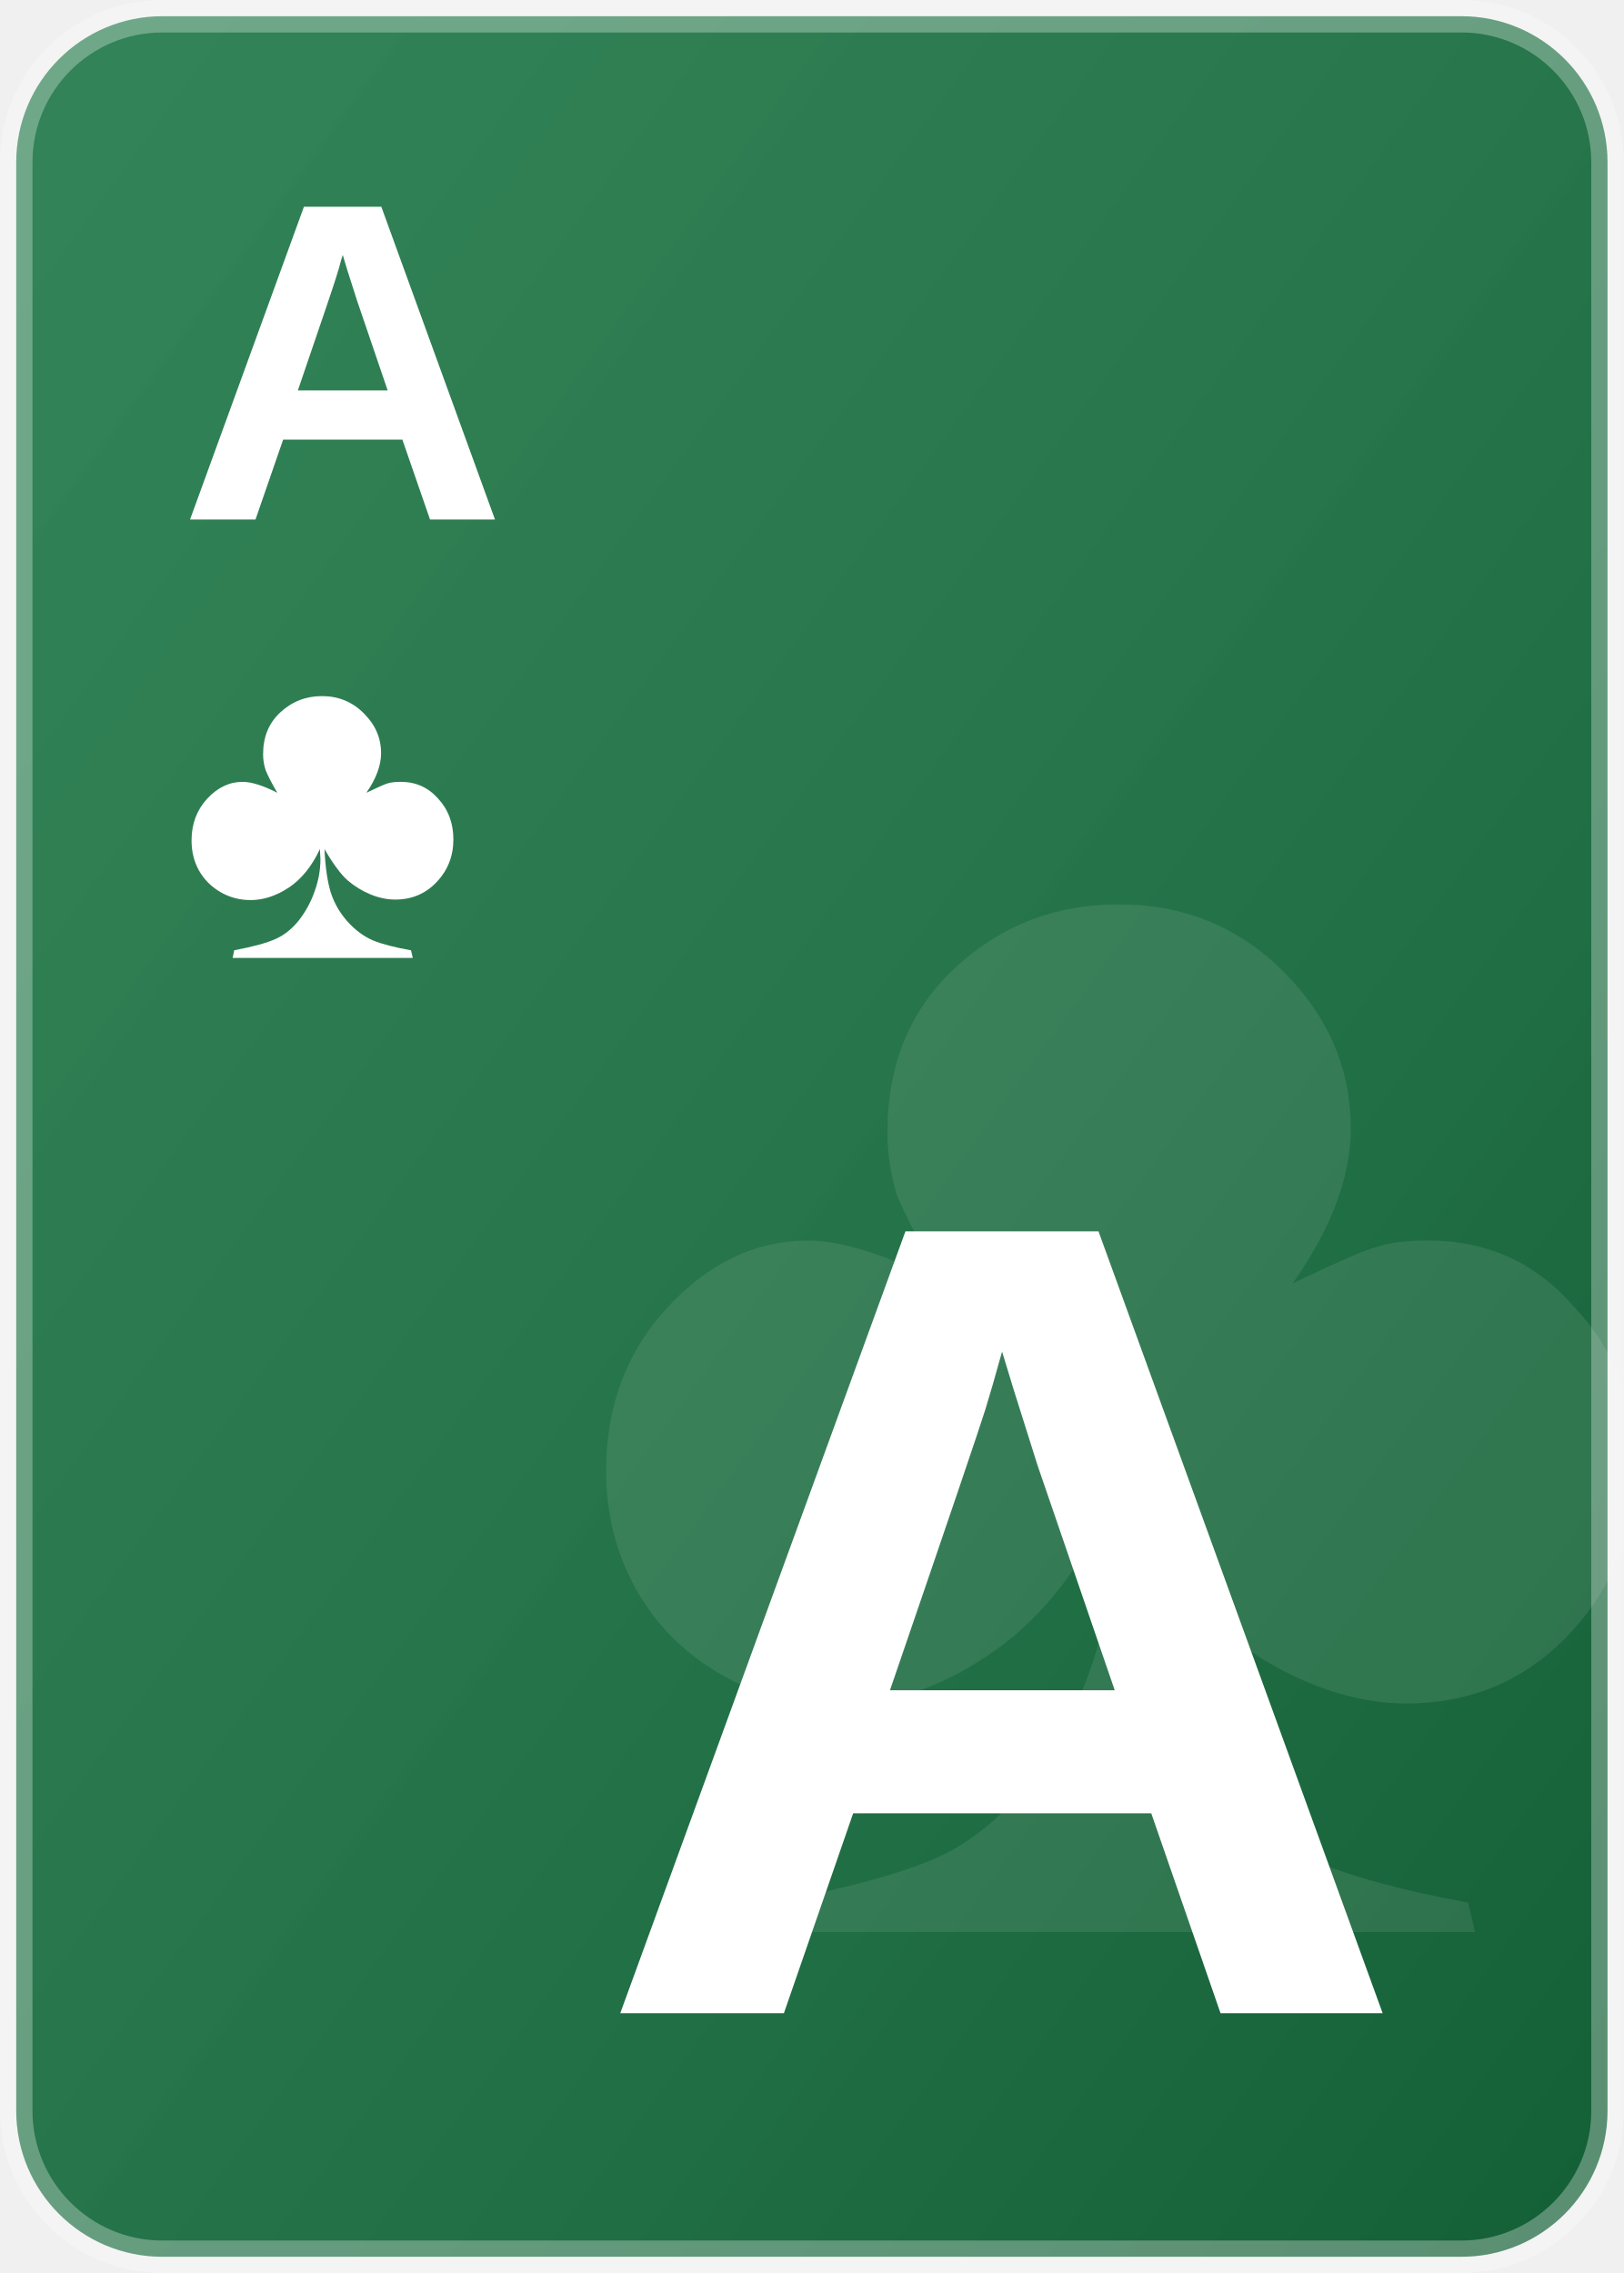
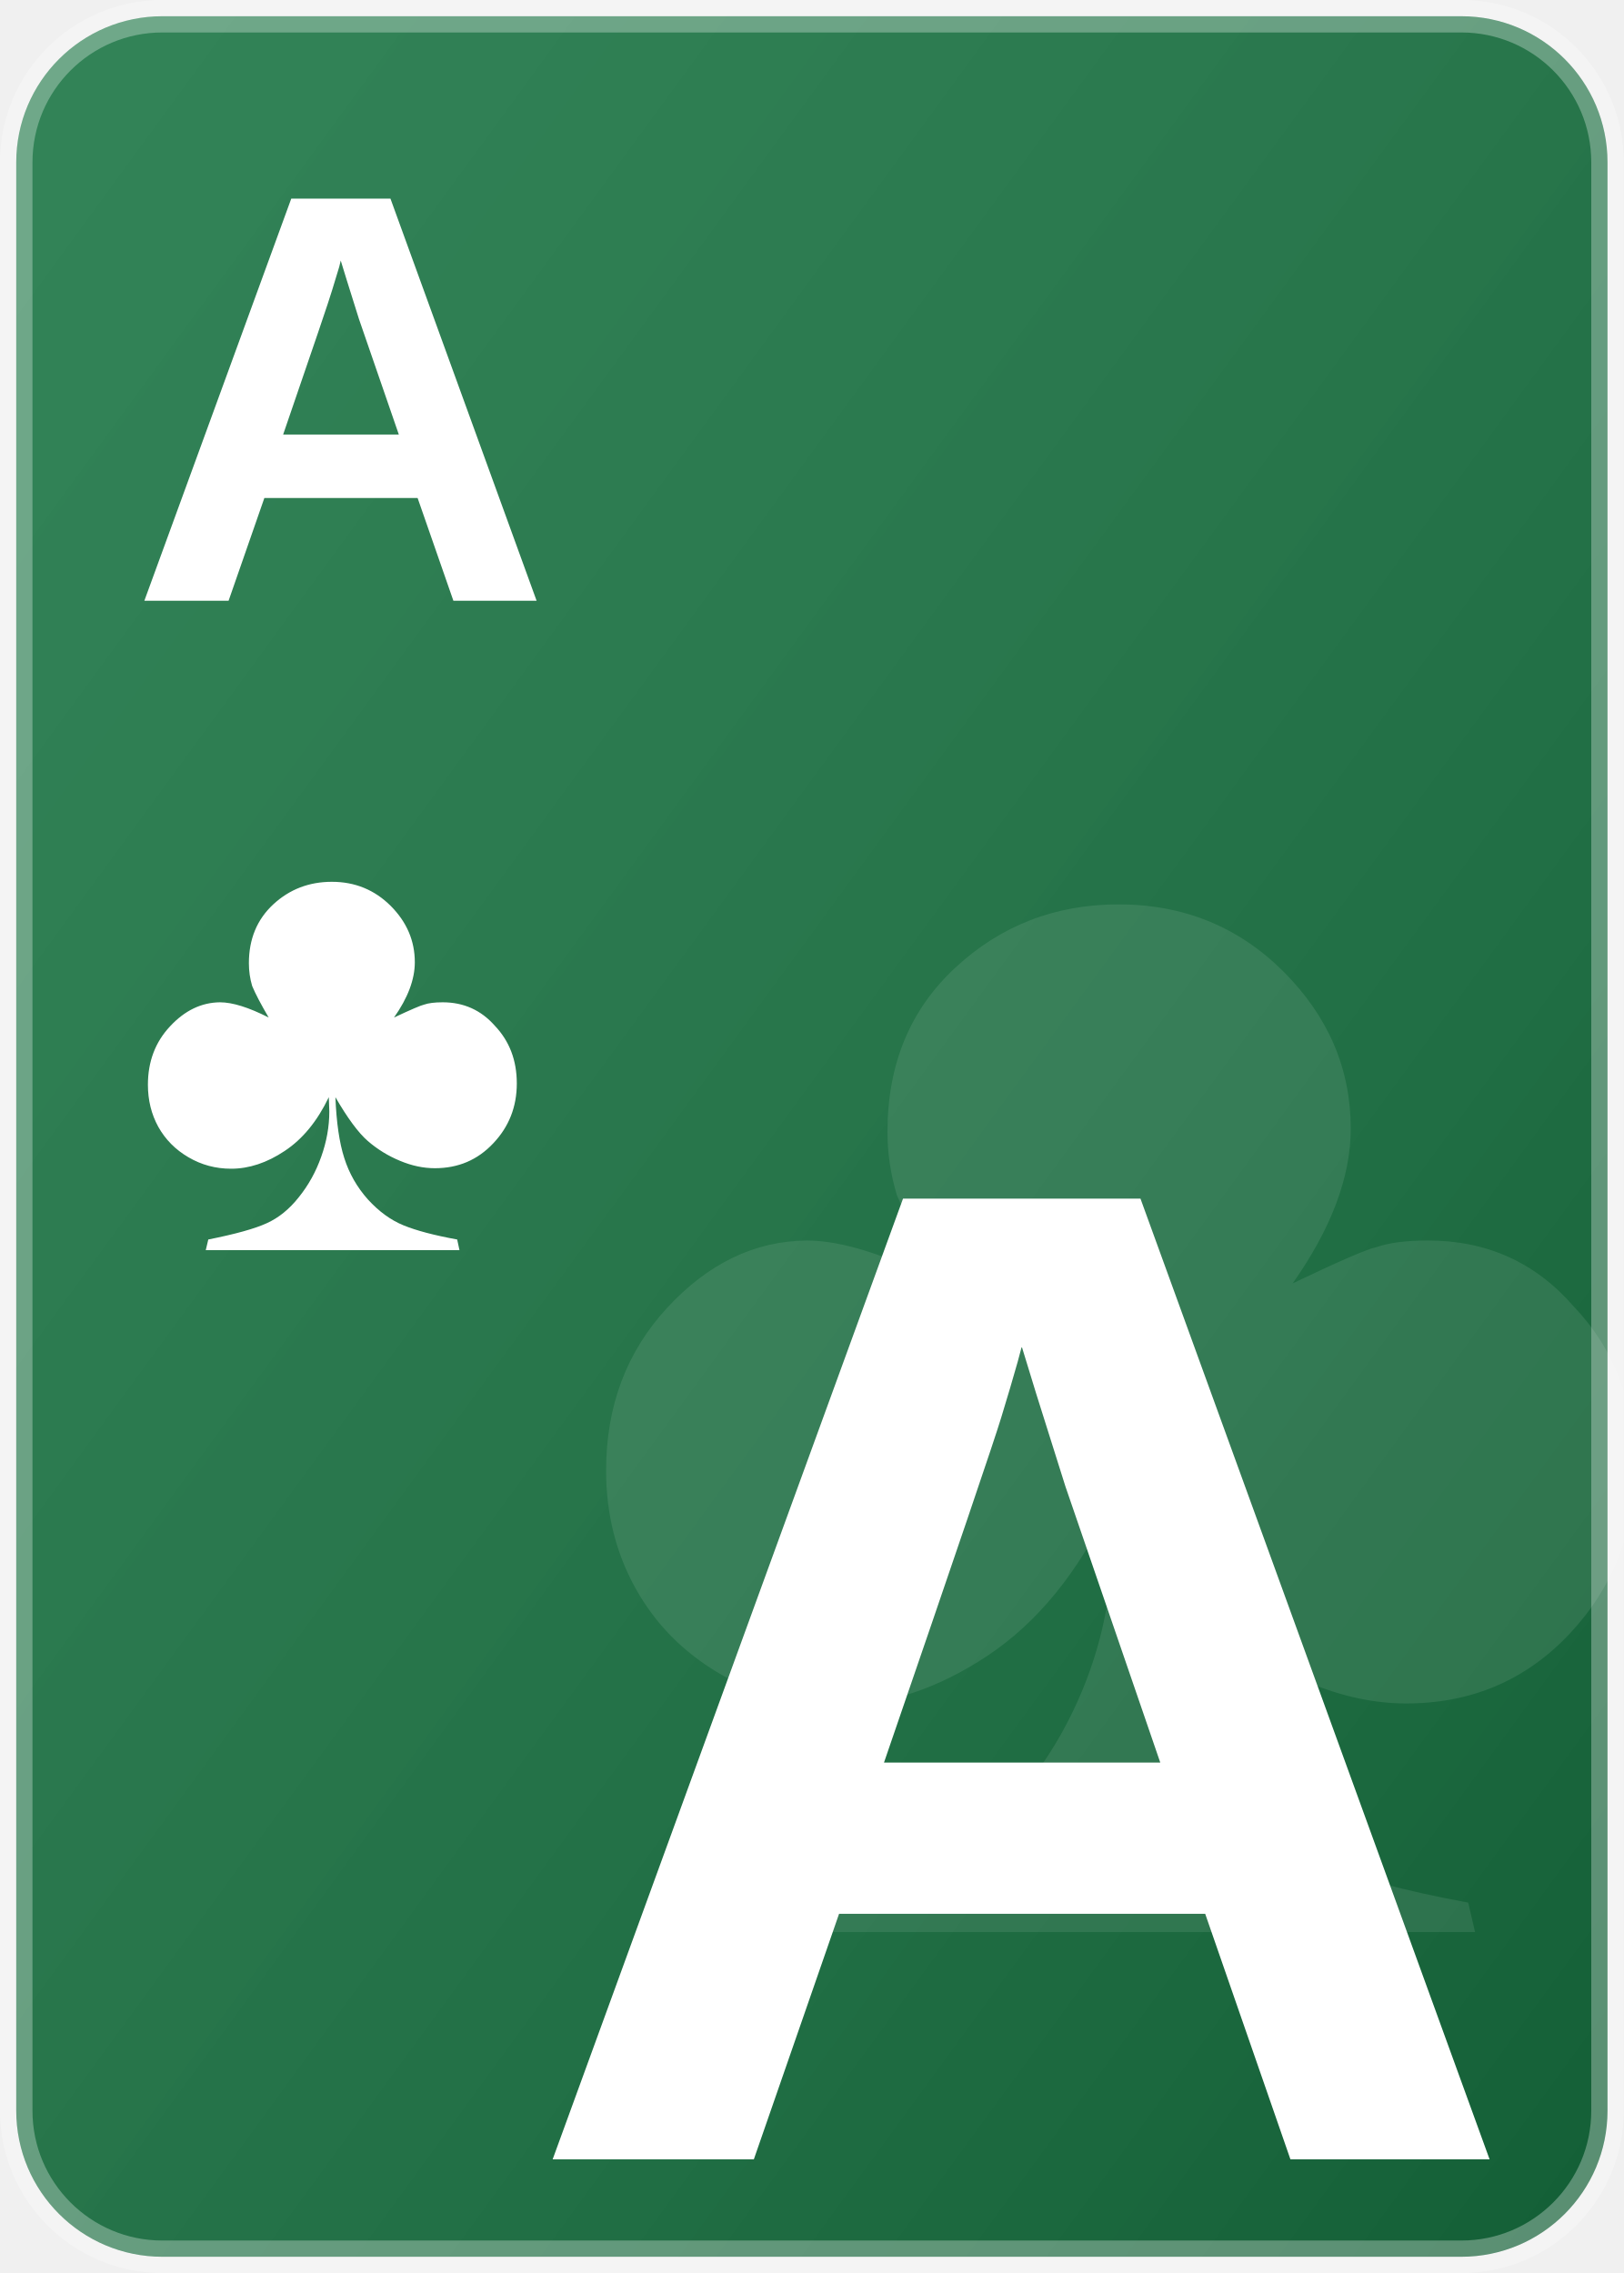
<svg xmlns="http://www.w3.org/2000/svg" viewBox="0 0 100 140" role="img" aria-labelledby="title">
  <defs>
    <linearGradient id="light" x2="1" y2="1">
      <stop stop-color="#fff" stop-opacity=".12" />
      <stop offset="1" stop-color="#000" stop-opacity=".18" />
    </linearGradient>
  </defs>
  <rect x="1" y="1" width="98" height="138" rx="9" fill="#177341" />
  <rect x="1" y="1" width="98" height="138" rx="9" fill="url(#light)" stroke="#fff" stroke-opacity=".3" stroke-width="2" />
  <g fill="#fff" font-family="Arial, sans-serif" font-weight="700">
    <text x="69" y="119" text-anchor="middle" font-size="106" opacity=".09">♣</text>
-     <text x="11" y="32" font-size="28">A</text>
-     <text x="11" y="59" font-size="27">♣</text>
-     <text x="87" y="124" text-anchor="end" font-size="70" letter-spacing="-3">A</text>
+     <text x="8" y="37" font-size="36">A</text>
+     <text x="8" y="77" font-size="38">♣</text>
+     <text x="94" y="133" text-anchor="end" font-size="86" letter-spacing="-3">A</text>
  </g>
</svg>
